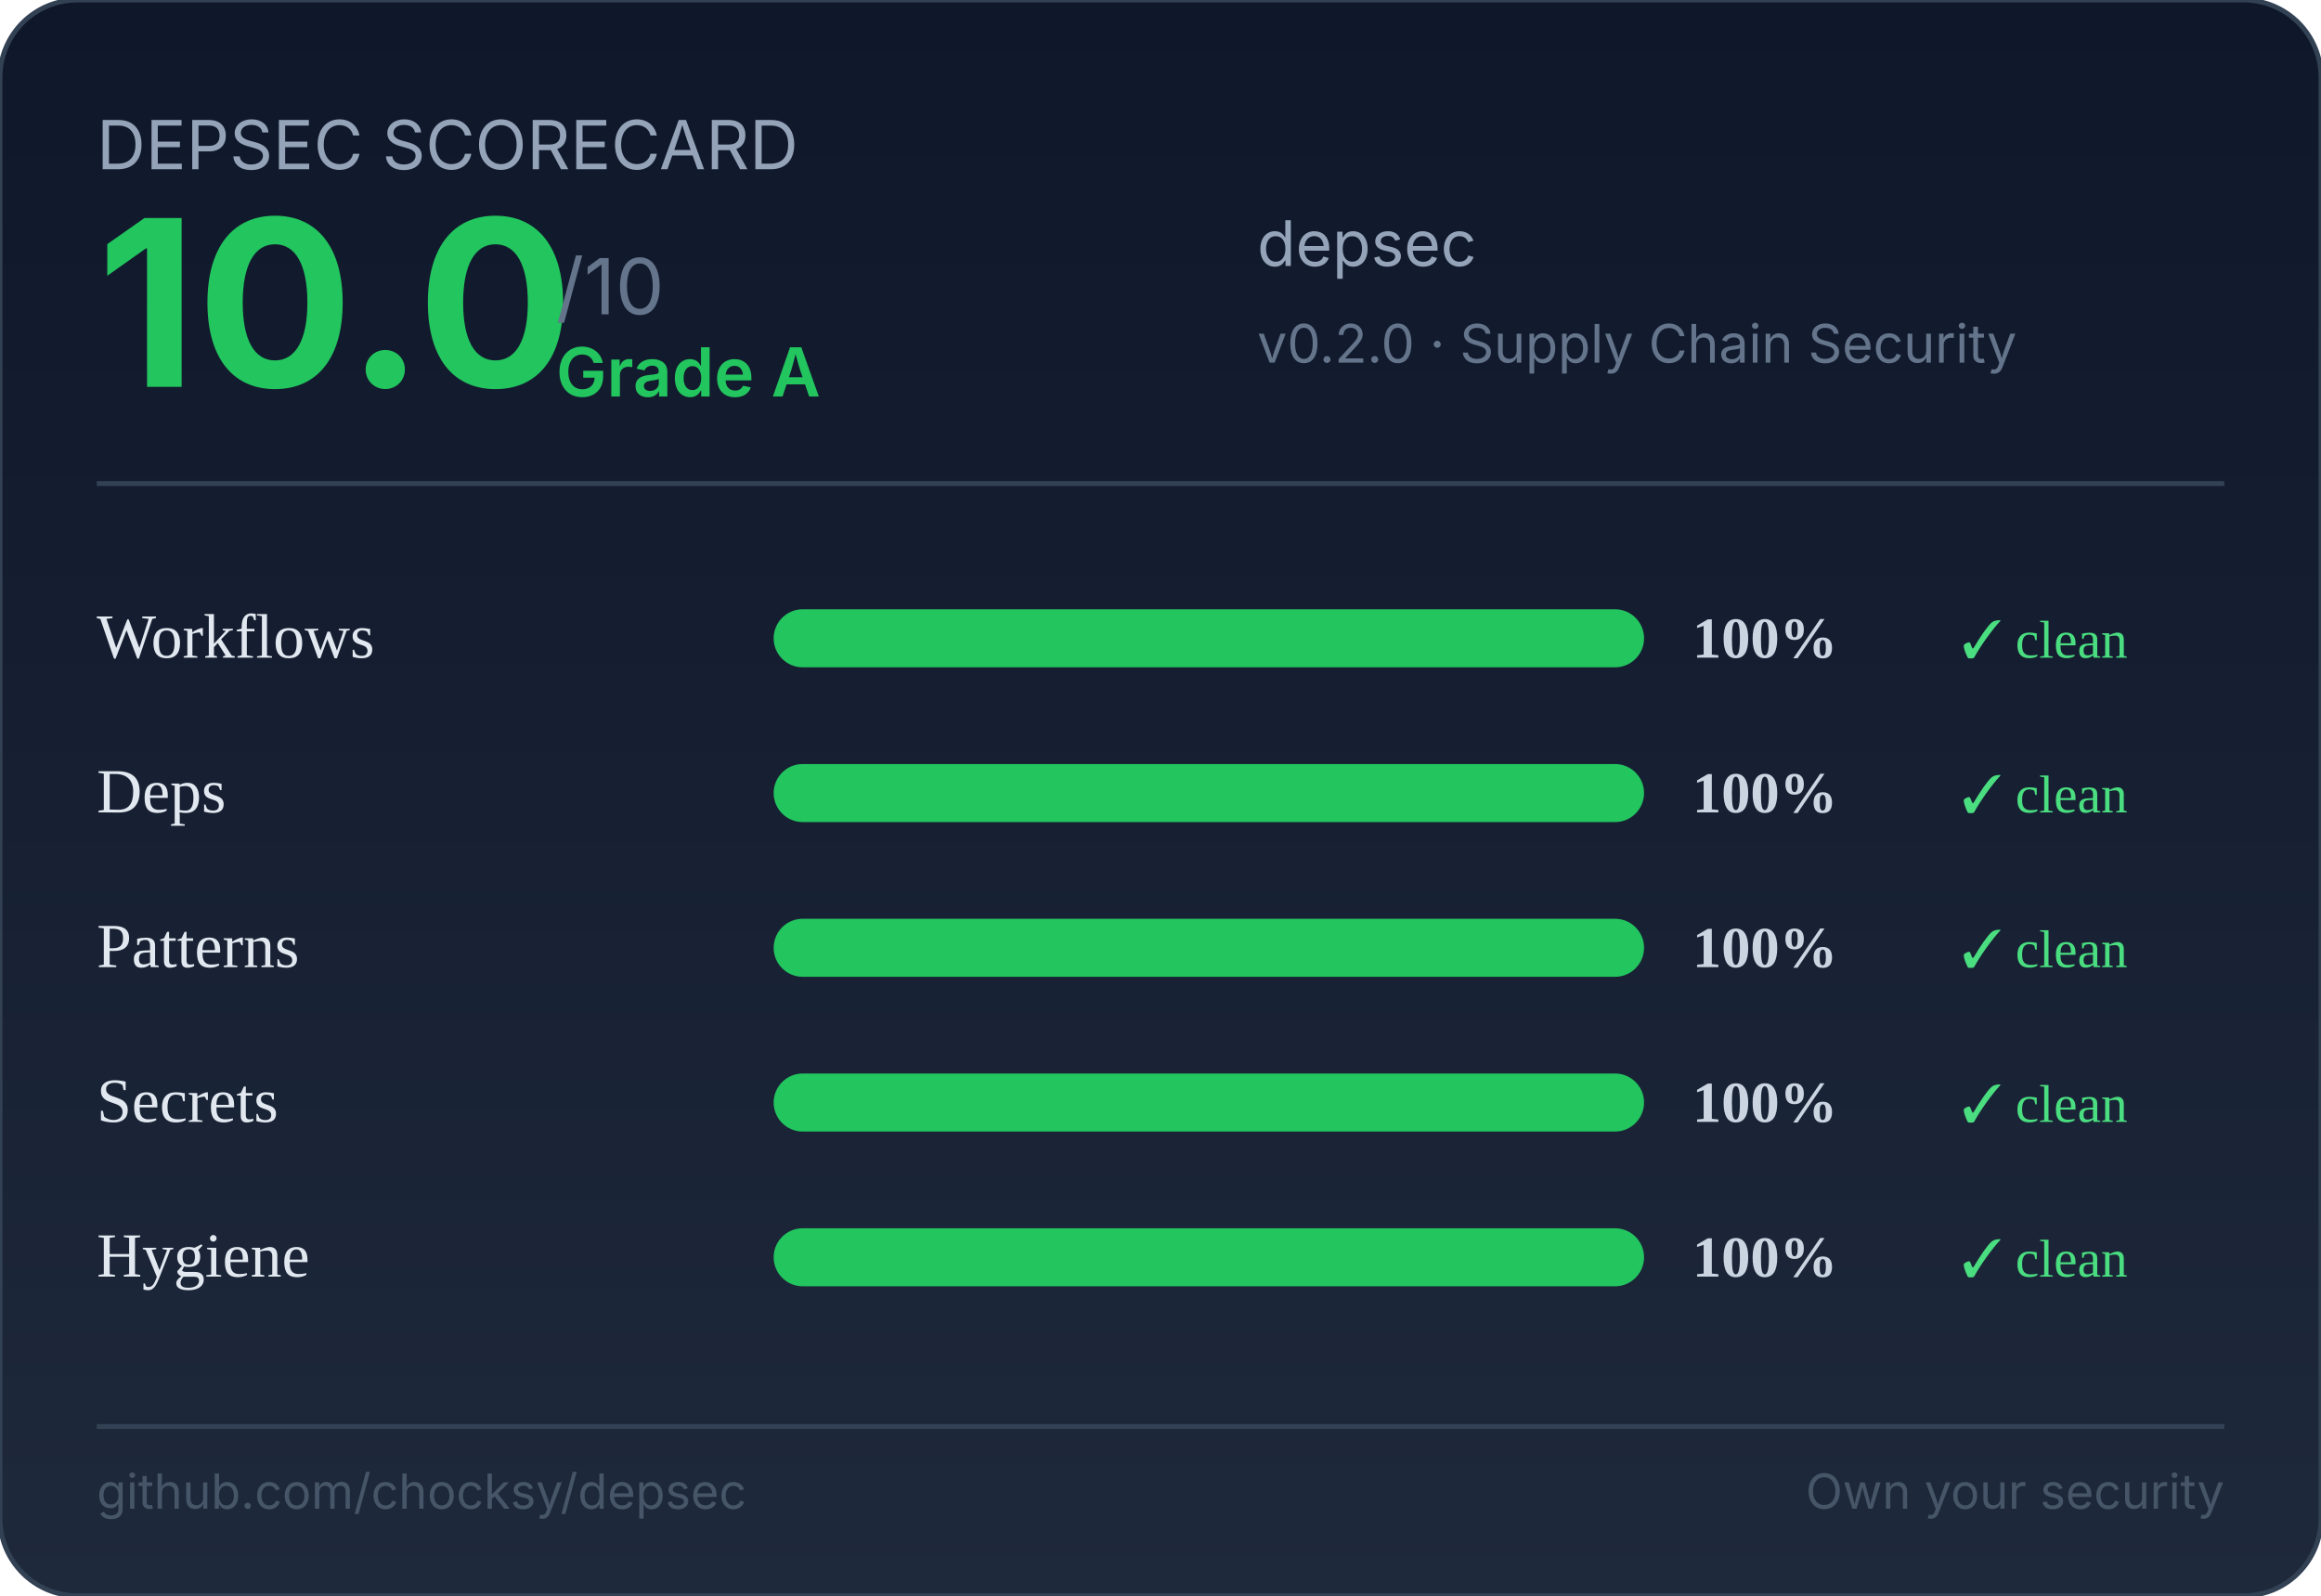
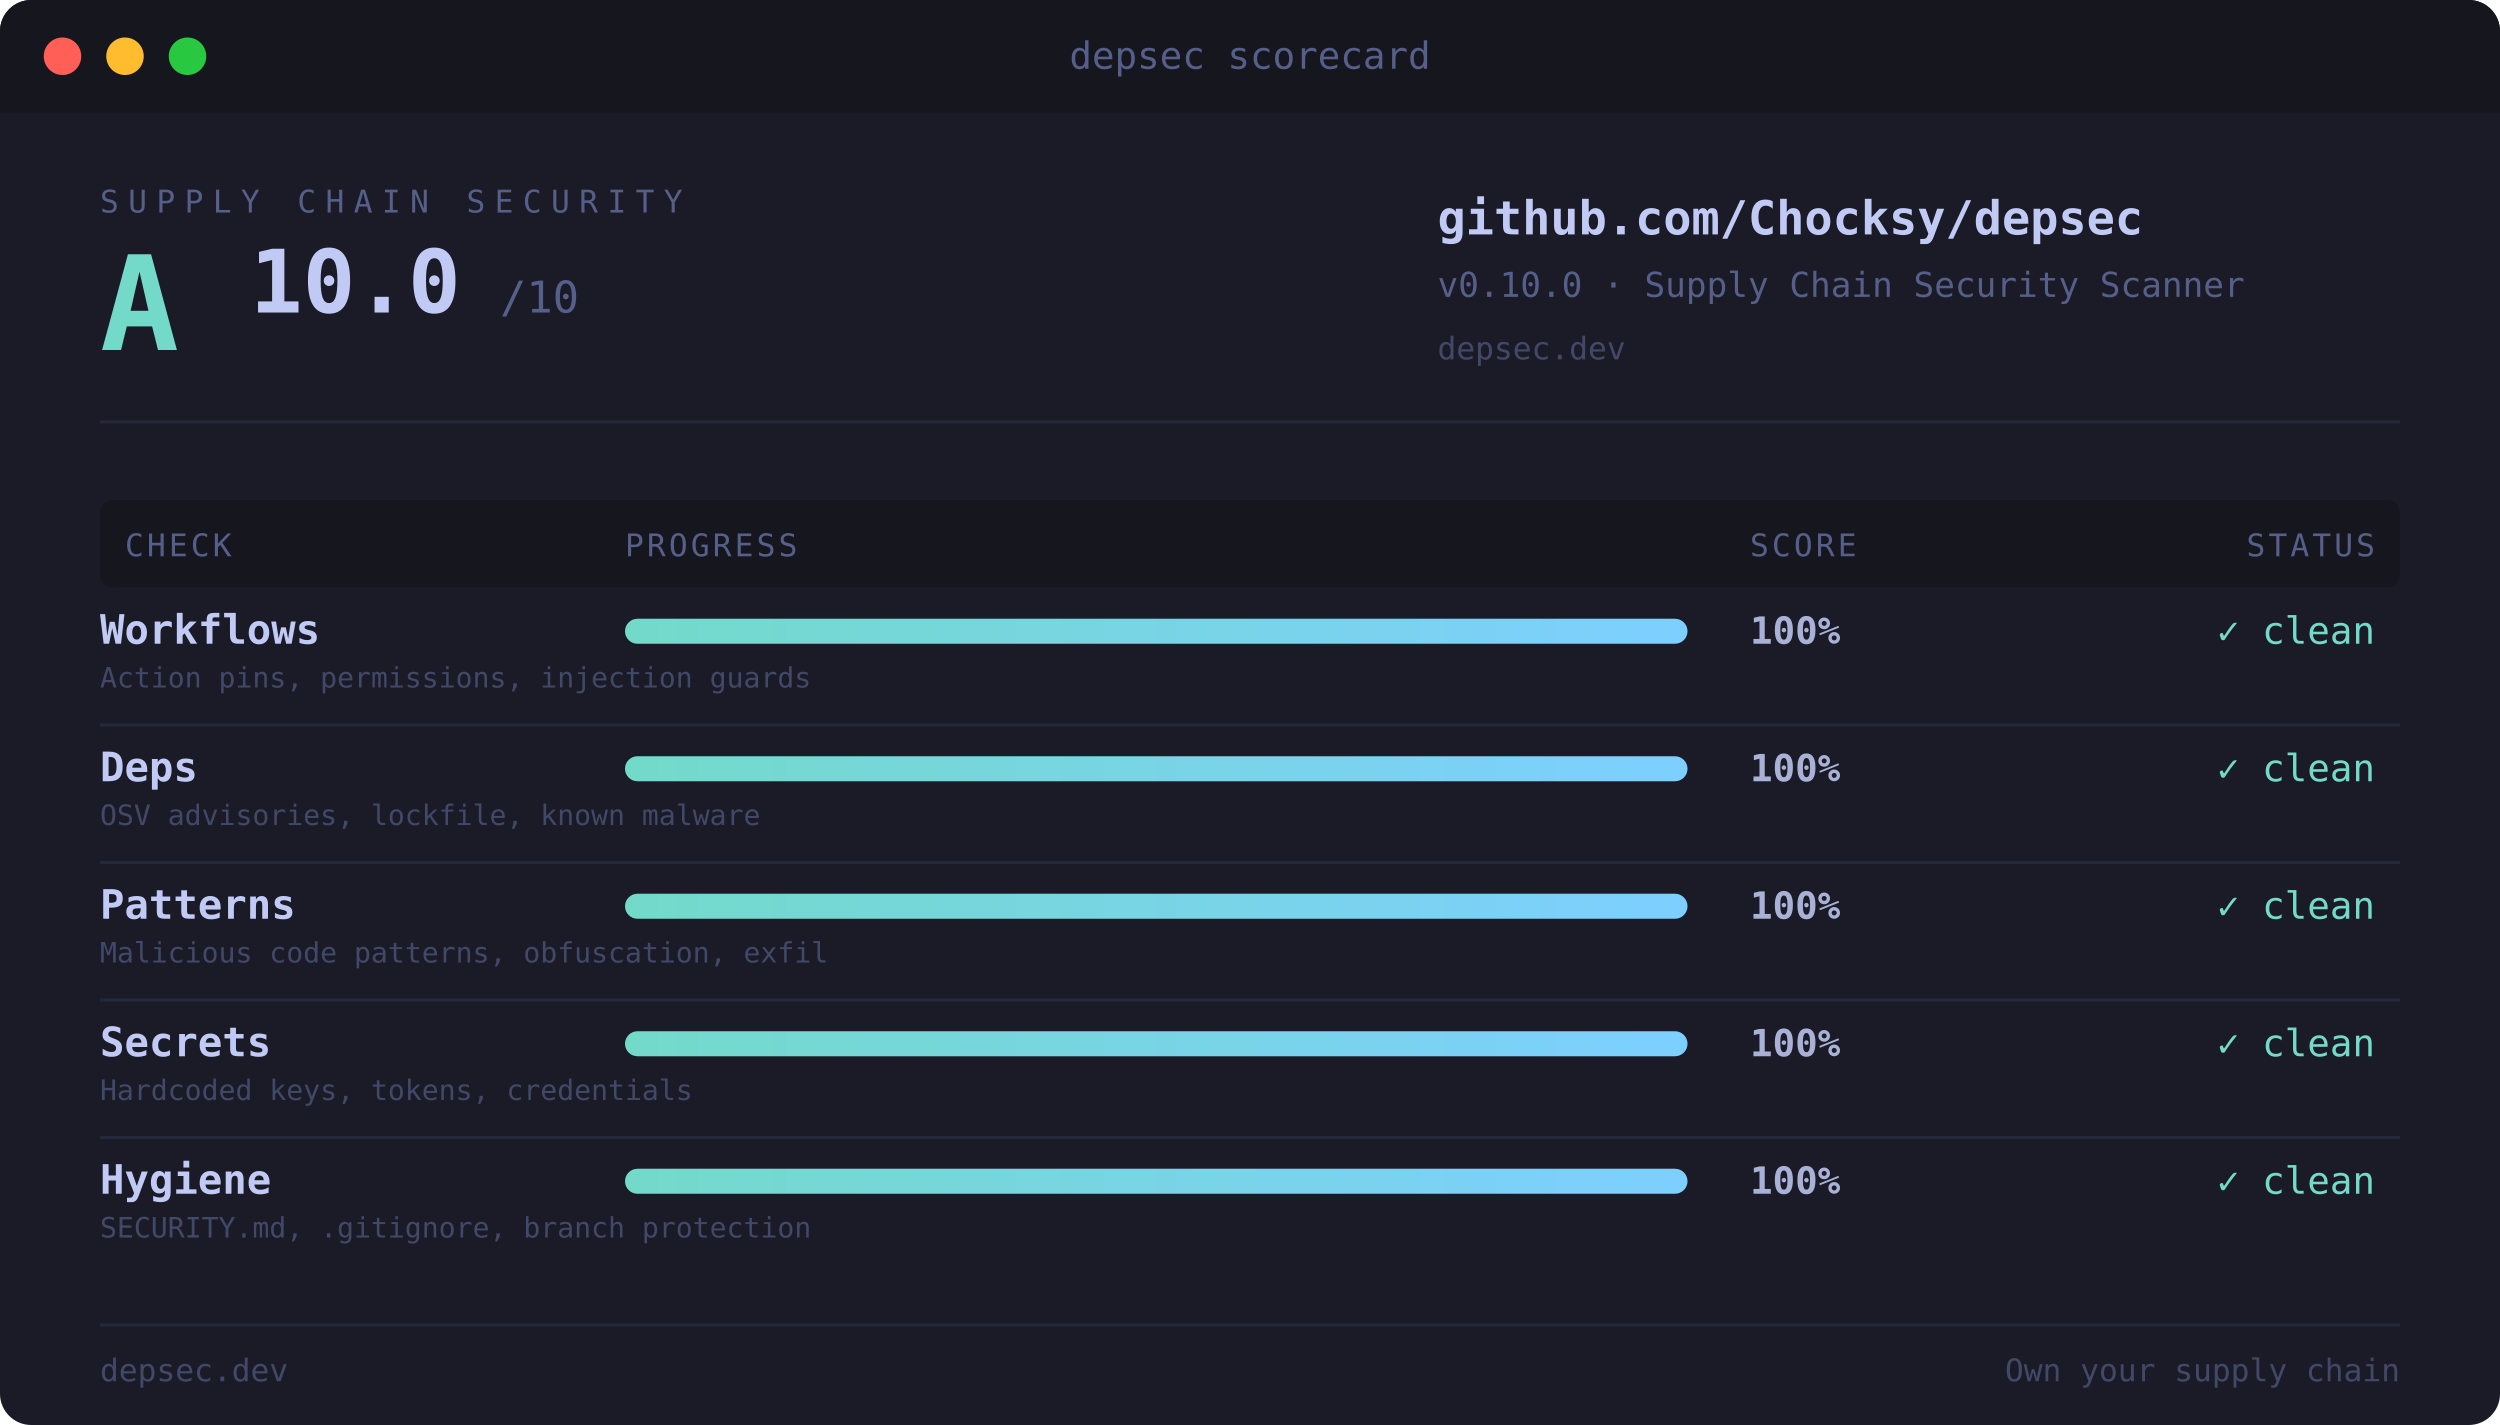
- <svg xmlns="http://www.w3.org/2000/svg" width="480" height="330" viewBox="0 0 480 330">
+ <svg xmlns="http://www.w3.org/2000/svg" width="800" height="456" viewBox="0 0 800 456">
  <defs>
-     <linearGradient id="bg" x1="0" y1="0" x2="0" y2="1">
-       <stop offset="0%" stop-color="#0f172a" />
-       <stop offset="100%" stop-color="#1e293b" />
+     <linearGradient id="barCyan" x1="0" y1="0" x2="1" y2="0">
+       <stop offset="0%" stop-color="#73daca" />
+       <stop offset="100%" stop-color="#7dcfff" />
+     </linearGradient>
+     <linearGradient id="barGreen" x1="0" y1="0" x2="1" y2="0">
+       <stop offset="0%" stop-color="#9ece6a" />
+       <stop offset="100%" stop-color="#73daca" />
    </linearGradient>
  </defs>
-   <rect width="480" height="330" rx="16" fill="url(#bg)" />
-   <rect width="480" height="330" rx="16" fill="none" stroke="#334155" stroke-width="1" />
-   <text x="20" y="35" font-size="14" fill="#94a3b8" font-family="system-ui, -apple-system, sans-serif" font-weight="400">DEPSEC SCORECARD</text>
-   <text x="20" y="80" font-size="48" fill="#22c55e" font-family="system-ui, -apple-system, sans-serif" font-weight="700">10.0</text>
-   <text x="115" y="65" font-size="16" fill="#64748b" font-family="system-ui, -apple-system, sans-serif">/10</text>
-   <text x="115" y="82" font-size="14" fill="#22c55e" font-family="system-ui, -apple-system, sans-serif" font-weight="600">Grade A</text>
-   <text x="260" y="55" font-size="13" fill="#94a3b8" font-family="system-ui, -apple-system, sans-serif">depsec</text>
-   <text x="260" y="75" font-size="11" fill="#64748b" font-family="system-ui, -apple-system, sans-serif">v0.2.0 · Supply Chain Security</text>
-   <line x1="20" y1="100" x2="460" y2="100" stroke="#334155" stroke-width="1" />
-   <text x="20" y="136" font-size="13" fill="#e2e8f0" font-weight="500">Workflows</text>
-   <rect x="160" y="126" width="180" height="12" rx="6" fill="#1e293b" />
-   <rect x="160" y="126" width="180" height="12" rx="6" fill="#22c55e" />
-   <text x="350" y="136" font-size="12" fill="#cbd5e1" font-weight="600">100%</text>
-   <text x="440" y="136" font-size="11" fill="#4ade80" text-anchor="end">✓ clean</text>
-   <text x="20" y="168" font-size="13" fill="#e2e8f0" font-weight="500">Deps</text>
-   <rect x="160" y="158" width="180" height="12" rx="6" fill="#1e293b" />
-   <rect x="160" y="158" width="180" height="12" rx="6" fill="#22c55e" />
-   <text x="350" y="168" font-size="12" fill="#cbd5e1" font-weight="600">100%</text>
-   <text x="440" y="168" font-size="11" fill="#4ade80" text-anchor="end">✓ clean</text>
-   <text x="20" y="200" font-size="13" fill="#e2e8f0" font-weight="500">Patterns</text>
-   <rect x="160" y="190" width="180" height="12" rx="6" fill="#1e293b" />
-   <rect x="160" y="190" width="180" height="12" rx="6" fill="#22c55e" />
-   <text x="350" y="200" font-size="12" fill="#cbd5e1" font-weight="600">100%</text>
-   <text x="440" y="200" font-size="11" fill="#4ade80" text-anchor="end">✓ clean</text>
-   <text x="20" y="232" font-size="13" fill="#e2e8f0" font-weight="500">Secrets</text>
-   <rect x="160" y="222" width="180" height="12" rx="6" fill="#1e293b" />
-   <rect x="160" y="222" width="180" height="12" rx="6" fill="#22c55e" />
-   <text x="350" y="232" font-size="12" fill="#cbd5e1" font-weight="600">100%</text>
-   <text x="440" y="232" font-size="11" fill="#4ade80" text-anchor="end">✓ clean</text>
-   <text x="20" y="264" font-size="13" fill="#e2e8f0" font-weight="500">Hygiene</text>
-   <rect x="160" y="254" width="180" height="12" rx="6" fill="#1e293b" />
-   <rect x="160" y="254" width="180" height="12" rx="6" fill="#22c55e" />
-   <text x="350" y="264" font-size="12" fill="#cbd5e1" font-weight="600">100%</text>
-   <text x="440" y="264" font-size="11" fill="#4ade80" text-anchor="end">✓ clean</text>
-   <line x1="20" y1="295" x2="460" y2="295" stroke="#334155" stroke-width="1" />
-   <text x="20" y="312" font-size="10" fill="#475569" font-family="system-ui, -apple-system, sans-serif">github.com/chocksy/depsec</text>
-   <text x="460" y="312" font-size="10" fill="#475569" font-family="system-ui, -apple-system, sans-serif" text-anchor="end">Own your security</text>
+   <rect width="800" height="456" rx="10" fill="#1a1b26" />
+   <rect width="800" height="36" rx="10" fill="#16161e" />
+   <rect x="0" y="26" width="800" height="10" fill="#16161e" />
+   <circle cx="20" cy="18" r="6" fill="#ff5f57" />
+   <circle cx="40" cy="18" r="6" fill="#febc2e" />
+   <circle cx="60" cy="18" r="6" fill="#28c840" />
+   <text x="400" y="22" font-size="12" fill="#565f89" font-family="SF Mono, Menlo, Consolas, monospace" text-anchor="middle">depsec scorecard</text>
+   <text x="32" y="68" font-size="10" fill="#565f89" font-family="SF Mono, Menlo, Consolas, monospace" letter-spacing="3">SUPPLY CHAIN SECURITY</text>
+   <text x="32" y="112" font-size="42" fill="#73daca" font-family="SF Mono, Menlo, Consolas, monospace" font-weight="700">A</text>
+   <text x="80" y="100" font-size="28" fill="#c0caf5" font-family="SF Mono, Menlo, Consolas, monospace" font-weight="700">10.0</text>
+   <text x="160" y="100" font-size="14" fill="#565f89" font-family="SF Mono, Menlo, Consolas, monospace">/10</text>
+   <text x="460" y="75" font-size="15" fill="#c0caf5" font-family="SF Mono, Menlo, Consolas, monospace" font-weight="600">github.com/Chocksy/depsec</text>
+   <text x="460" y="95" font-size="11" fill="#565f89" font-family="SF Mono, Menlo, Consolas, monospace">v0.10.0 · Supply Chain Security Scanner</text>
+   <text x="460" y="115" font-size="10" fill="#414868" font-family="SF Mono, Menlo, Consolas, monospace">depsec.dev</text>
+   <line x1="32" y1="135" x2="768" y2="135" stroke="#24283b" stroke-width="1" />
+   <rect x="32" y="160" width="736" height="28" rx="4" fill="#16161e" />
+   <text x="40" y="178" font-size="10" fill="#565f89" font-family="SF Mono, Menlo, Consolas, monospace" letter-spacing="1">CHECK</text>
+   <text x="200" y="178" font-size="10" fill="#565f89" font-family="SF Mono, Menlo, Consolas, monospace" letter-spacing="1">PROGRESS</text>
+   <text x="560" y="178" font-size="10" fill="#565f89" font-family="SF Mono, Menlo, Consolas, monospace" letter-spacing="1">SCORE</text>
+   <text x="760" y="178" font-size="10" fill="#565f89" font-family="SF Mono, Menlo, Consolas, monospace" letter-spacing="1" text-anchor="end">STATUS</text>
+   <text x="32" y="206" font-size="13" fill="#c0caf5" font-family="SF Mono, Menlo, Consolas, monospace" font-weight="600">Workflows</text>
+   <text x="32" y="220" font-size="9" fill="#414868" font-family="SF Mono, Menlo, Consolas, monospace">Action pins, permissions, injection guards</text>
+   <rect x="200" y="198" width="340" height="8" rx="4" fill="#24283b" />
+   <rect x="200" y="198" width="340" height="8" rx="4" fill="url(#barCyan)" />
+   <text x="560" y="206" font-size="12" fill="#a9b1d6" font-family="SF Mono, Menlo, Consolas, monospace" font-weight="600">100%</text>
+   <text x="760" y="206" font-size="12" fill="#73daca" font-family="SF Mono, Menlo, Consolas, monospace" text-anchor="end">✓ clean</text>
+   <line x1="32" y1="232" x2="768" y2="232" stroke="#24283b" stroke-width="1" />
+   <text x="32" y="250" font-size="13" fill="#c0caf5" font-family="SF Mono, Menlo, Consolas, monospace" font-weight="600">Deps</text>
+   <text x="32" y="264" font-size="9" fill="#414868" font-family="SF Mono, Menlo, Consolas, monospace">OSV advisories, lockfile, known malware</text>
+   <rect x="200" y="242" width="340" height="8" rx="4" fill="#24283b" />
+   <rect x="200" y="242" width="340" height="8" rx="4" fill="url(#barCyan)" />
+   <text x="560" y="250" font-size="12" fill="#a9b1d6" font-family="SF Mono, Menlo, Consolas, monospace" font-weight="600">100%</text>
+   <text x="760" y="250" font-size="12" fill="#73daca" font-family="SF Mono, Menlo, Consolas, monospace" text-anchor="end">✓ clean</text>
+   <line x1="32" y1="276" x2="768" y2="276" stroke="#24283b" stroke-width="1" />
+   <text x="32" y="294" font-size="13" fill="#c0caf5" font-family="SF Mono, Menlo, Consolas, monospace" font-weight="600">Patterns</text>
+   <text x="32" y="308" font-size="9" fill="#414868" font-family="SF Mono, Menlo, Consolas, monospace">Malicious code patterns, obfuscation, exfil</text>
+   <rect x="200" y="286" width="340" height="8" rx="4" fill="#24283b" />
+   <rect x="200" y="286" width="340" height="8" rx="4" fill="url(#barCyan)" />
+   <text x="560" y="294" font-size="12" fill="#a9b1d6" font-family="SF Mono, Menlo, Consolas, monospace" font-weight="600">100%</text>
+   <text x="760" y="294" font-size="12" fill="#73daca" font-family="SF Mono, Menlo, Consolas, monospace" text-anchor="end">✓ clean</text>
+   <line x1="32" y1="320" x2="768" y2="320" stroke="#24283b" stroke-width="1" />
+   <text x="32" y="338" font-size="13" fill="#c0caf5" font-family="SF Mono, Menlo, Consolas, monospace" font-weight="600">Secrets</text>
+   <text x="32" y="352" font-size="9" fill="#414868" font-family="SF Mono, Menlo, Consolas, monospace">Hardcoded keys, tokens, credentials</text>
+   <rect x="200" y="330" width="340" height="8" rx="4" fill="#24283b" />
+   <rect x="200" y="330" width="340" height="8" rx="4" fill="url(#barCyan)" />
+   <text x="560" y="338" font-size="12" fill="#a9b1d6" font-family="SF Mono, Menlo, Consolas, monospace" font-weight="600">100%</text>
+   <text x="760" y="338" font-size="12" fill="#73daca" font-family="SF Mono, Menlo, Consolas, monospace" text-anchor="end">✓ clean</text>
+   <line x1="32" y1="364" x2="768" y2="364" stroke="#24283b" stroke-width="1" />
+   <text x="32" y="382" font-size="13" fill="#c0caf5" font-family="SF Mono, Menlo, Consolas, monospace" font-weight="600">Hygiene</text>
+   <text x="32" y="396" font-size="9" fill="#414868" font-family="SF Mono, Menlo, Consolas, monospace">SECURITY.md, .gitignore, branch protection</text>
+   <rect x="200" y="374" width="340" height="8" rx="4" fill="#24283b" />
+   <rect x="200" y="374" width="340" height="8" rx="4" fill="url(#barCyan)" />
+   <text x="560" y="382" font-size="12" fill="#a9b1d6" font-family="SF Mono, Menlo, Consolas, monospace" font-weight="600">100%</text>
+   <text x="760" y="382" font-size="12" fill="#73daca" font-family="SF Mono, Menlo, Consolas, monospace" text-anchor="end">✓ clean</text>
+   <line x1="32" y1="424" x2="768" y2="424" stroke="#24283b" stroke-width="1" />
+   <text x="32" y="442" font-size="10" fill="#414868" font-family="SF Mono, Menlo, Consolas, monospace">depsec.dev</text>
+   <text x="768" y="442" font-size="10" fill="#414868" font-family="SF Mono, Menlo, Consolas, monospace" text-anchor="end">Own your supply chain</text>
</svg>
